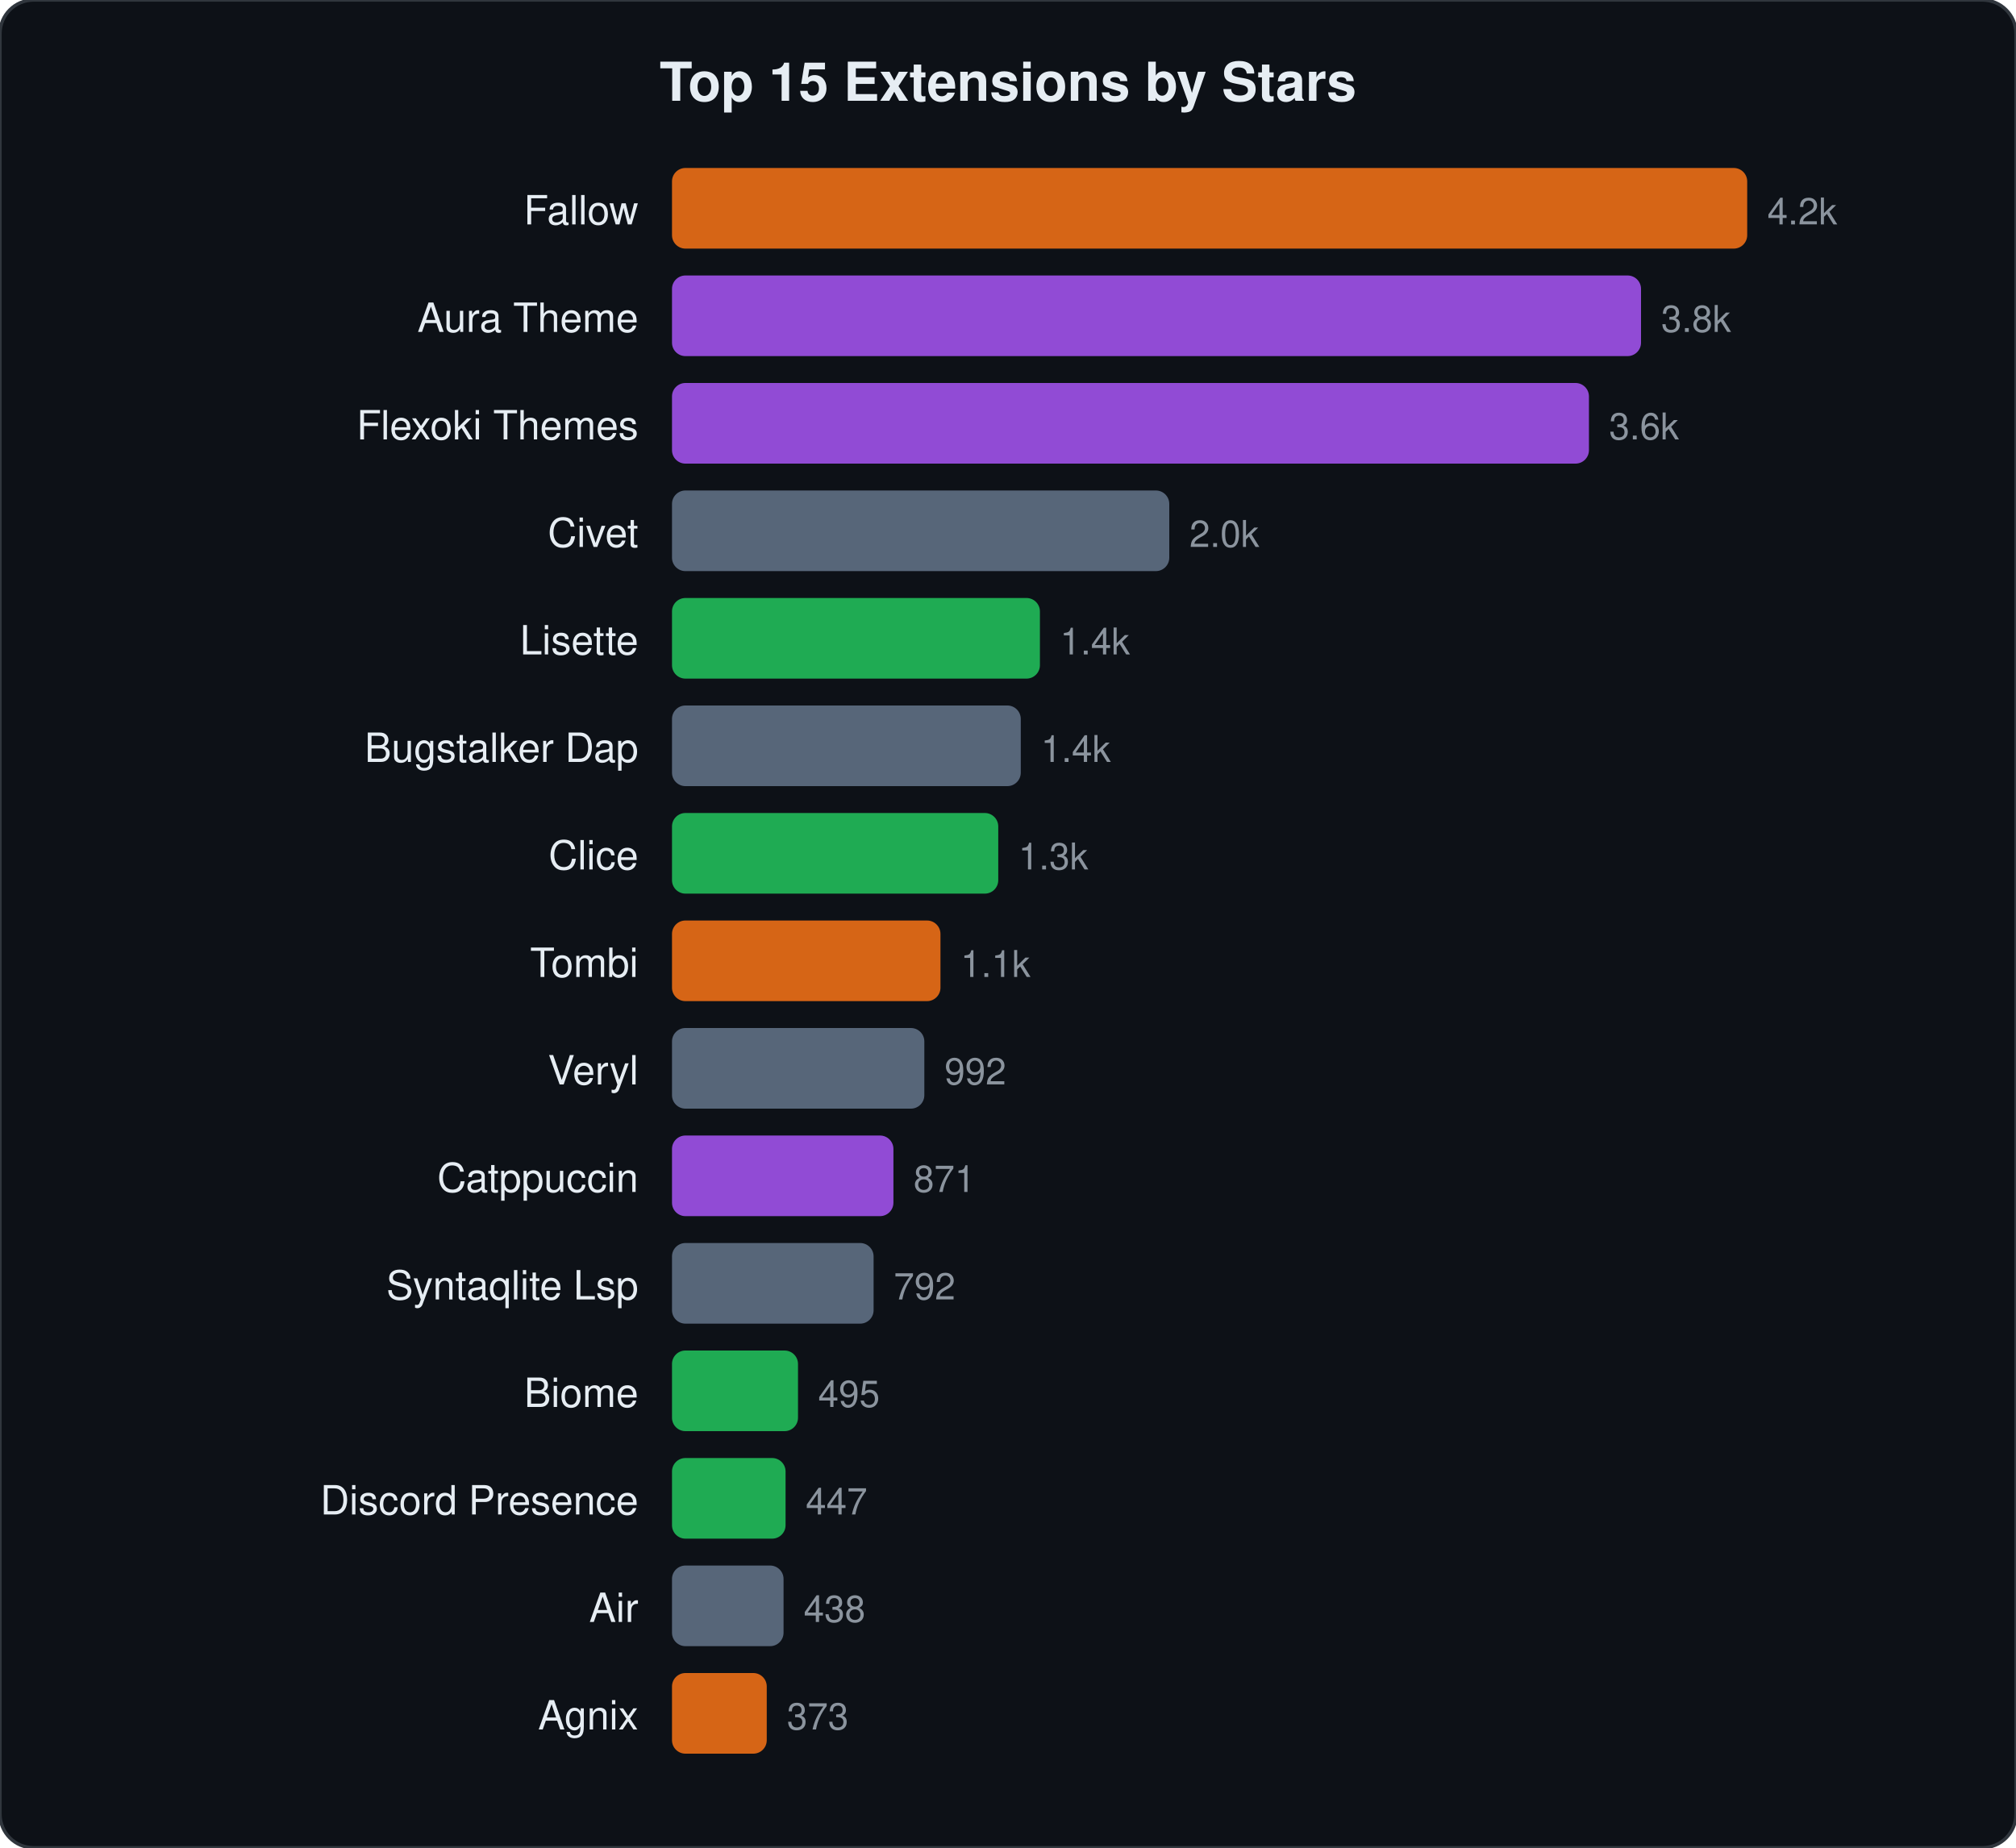
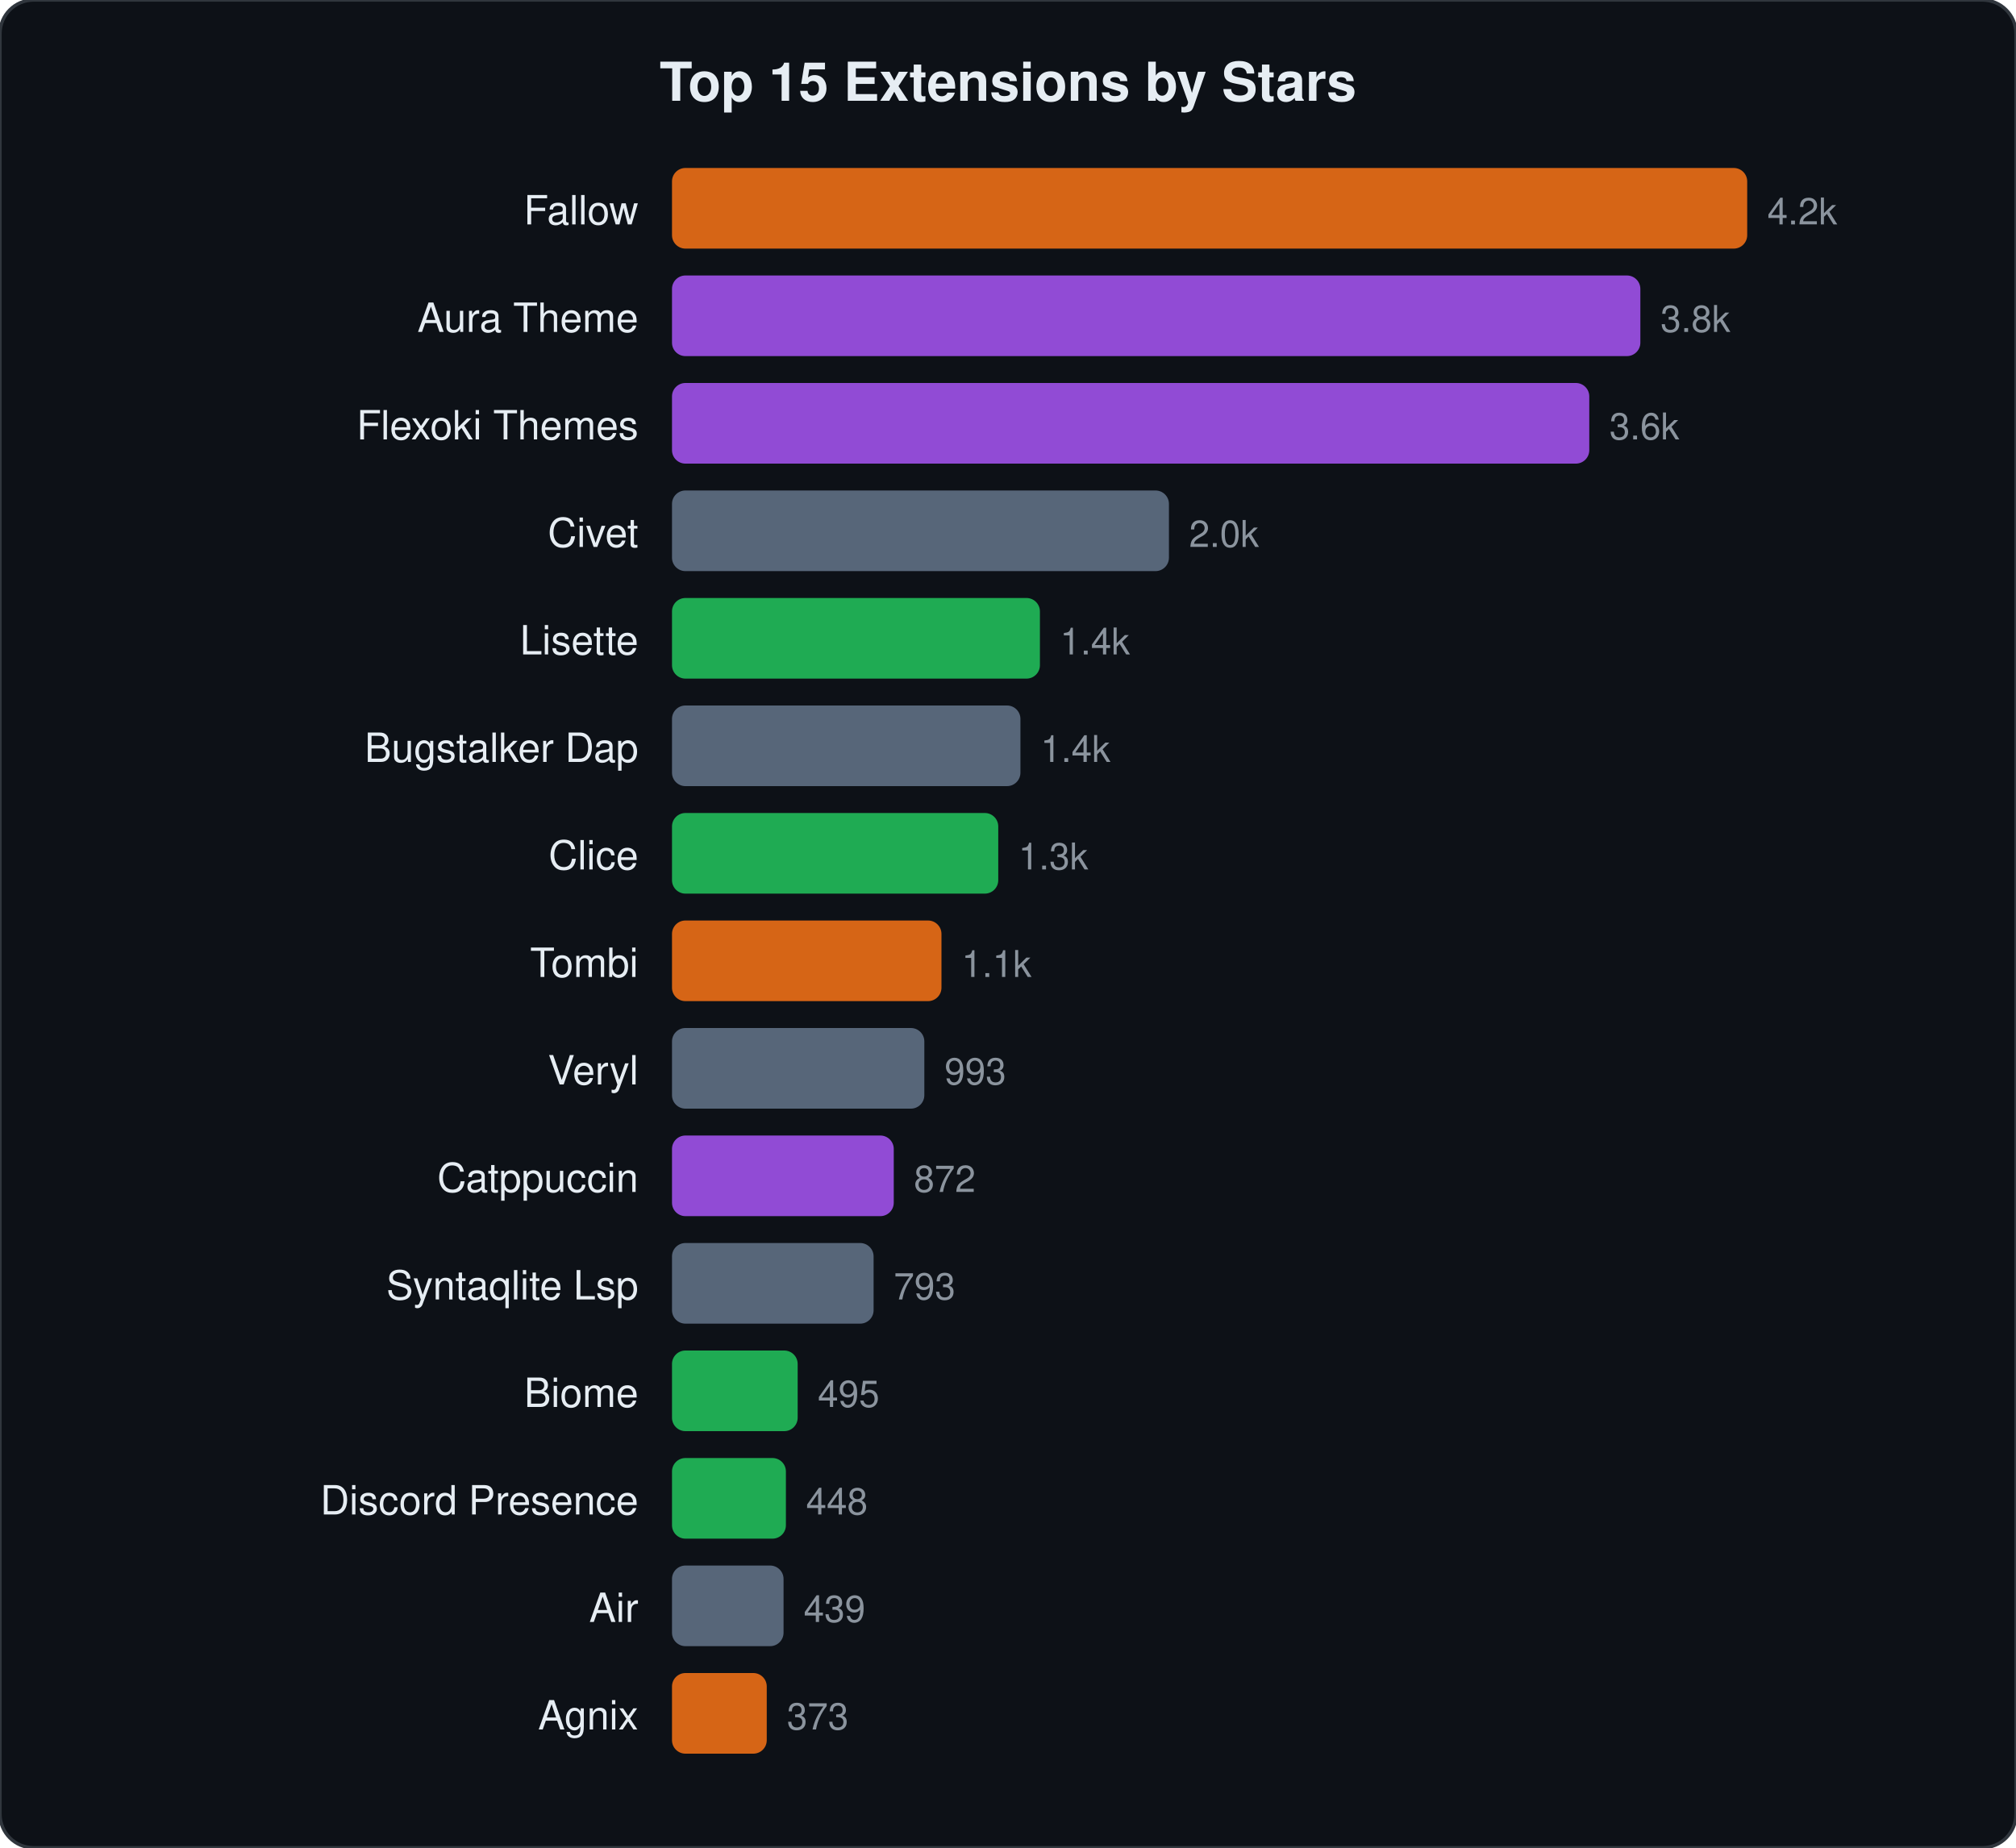
<svg xmlns="http://www.w3.org/2000/svg" viewBox="0 0 600 550" width="600" height="550">
  <style>text{font-family:-apple-system,BlinkMacSystemFont,"Segoe UI",Helvetica,Arial,sans-serif;fill:#e6edf3}.name{font-size:12px}.stars{font-size:11px;fill:#8b949e}.title{font-size:16px;font-weight:600}</style>
  <rect width="600" height="550" rx="10" fill="#0d1117" stroke="#30363d" stroke-width="1" />
  <text x="300" y="30" text-anchor="middle" class="title">Top 15 Extensions by Stars</text>
  <text x="190" y="66.8" text-anchor="end" class="name">Fallow</text>
  <rect x="200" y="50.0" width="320.0" height="24" rx="4" fill="#f97316" opacity="0.85" />
  <text x="526.0" y="66.8" class="stars">4.2k</text>
  <text x="190" y="98.8" text-anchor="end" class="name">Aura Theme</text>
-   <rect x="200" y="82.0" width="288.4" height="24" rx="4" fill="#a855f7" opacity="0.85" />
-   <text x="494.4" y="98.8" class="stars">3.8k</text>
+   <rect x="200" y="82.0" width="288.2" height="24" rx="4" fill="#a855f7" opacity="0.85" />
+   <text x="494.2" y="98.8" class="stars">3.8k</text>
  <text x="190" y="130.8" text-anchor="end" class="name">Flexoki Themes</text>
-   <rect x="200" y="114.0" width="272.9" height="24" rx="4" fill="#a855f7" opacity="0.85" />
-   <text x="478.9" y="130.8" class="stars">3.6k</text>
+   <rect x="200" y="114.0" width="273.0" height="24" rx="4" fill="#a855f7" opacity="0.85" />
+   <text x="479.0" y="130.8" class="stars">3.6k</text>
  <text x="190" y="162.8" text-anchor="end" class="name">Civet</text>
-   <rect x="200" y="146.0" width="148.0" height="24" rx="4" fill="#64748b" opacity="0.85" />
-   <text x="354.0" y="162.8" class="stars">2.0k</text>
+   <rect x="200" y="146.0" width="147.9" height="24" rx="4" fill="#64748b" opacity="0.85" />
+   <text x="353.9" y="162.8" class="stars">2.0k</text>
  <text x="190" y="194.8" text-anchor="end" class="name">Lisette</text>
  <rect x="200" y="178.0" width="109.5" height="24" rx="4" fill="#22c55e" opacity="0.85" />
  <text x="315.5" y="194.8" class="stars">1.4k</text>
  <text x="190" y="226.8" text-anchor="end" class="name">Bugstalker Dap</text>
-   <rect x="200" y="210.0" width="103.8" height="24" rx="4" fill="#64748b" opacity="0.85" />
-   <text x="309.8" y="226.8" class="stars">1.4k</text>
+   <rect x="200" y="210.0" width="103.7" height="24" rx="4" fill="#64748b" opacity="0.85" />
+   <text x="309.7" y="226.8" class="stars">1.4k</text>
  <text x="190" y="258.8" text-anchor="end" class="name">Clice</text>
  <rect x="200" y="242.0" width="97.1" height="24" rx="4" fill="#22c55e" opacity="0.85" />
  <text x="303.1" y="258.8" class="stars">1.3k</text>
  <text x="190" y="290.8" text-anchor="end" class="name">Tombi</text>
-   <rect x="200" y="274.0" width="79.9" height="24" rx="4" fill="#f97316" opacity="0.85" />
-   <text x="285.9" y="290.8" class="stars">1.1k</text>
+   <rect x="200" y="274.0" width="80.2" height="24" rx="4" fill="#f97316" opacity="0.85" />
+   <text x="286.2" y="290.8" class="stars">1.1k</text>
  <text x="190" y="322.8" text-anchor="end" class="name">Veryl</text>
  <rect x="200" y="306.0" width="75.1" height="24" rx="4" fill="#64748b" opacity="0.85" />
-   <text x="281.1" y="322.8" class="stars">992</text>
+   <text x="281.1" y="322.8" class="stars">993</text>
  <text x="190" y="354.8" text-anchor="end" class="name">Catppuccin</text>
-   <rect x="200" y="338.0" width="65.9" height="24" rx="4" fill="#a855f7" opacity="0.85" />
-   <text x="271.9" y="354.8" class="stars">871</text>
+   <rect x="200" y="338.0" width="66.0" height="24" rx="4" fill="#a855f7" opacity="0.85" />
+   <text x="272.0" y="354.8" class="stars">872</text>
  <text x="190" y="386.8" text-anchor="end" class="name">Syntaqlite Lsp</text>
  <rect x="200" y="370.0" width="60.0" height="24" rx="4" fill="#64748b" opacity="0.85" />
-   <text x="266.0" y="386.8" class="stars">792</text>
+   <text x="266.0" y="386.8" class="stars">793</text>
  <text x="190" y="418.8" text-anchor="end" class="name">Biome</text>
-   <rect x="200" y="402.0" width="37.5" height="24" rx="4" fill="#22c55e" opacity="0.85" />
-   <text x="243.5" y="418.8" class="stars">495</text>
+   <rect x="200" y="402.0" width="37.4" height="24" rx="4" fill="#22c55e" opacity="0.85" />
+   <text x="243.4" y="418.8" class="stars">495</text>
  <text x="190" y="450.8" text-anchor="end" class="name">Discord Presence</text>
-   <rect x="200" y="434.0" width="33.8" height="24" rx="4" fill="#22c55e" opacity="0.85" />
-   <text x="239.8" y="450.8" class="stars">447</text>
+   <rect x="200" y="434.0" width="33.9" height="24" rx="4" fill="#22c55e" opacity="0.85" />
+   <text x="239.9" y="450.8" class="stars">448</text>
  <text x="190" y="482.8" text-anchor="end" class="name">Air</text>
  <rect x="200" y="466.0" width="33.2" height="24" rx="4" fill="#64748b" opacity="0.85" />
-   <text x="239.2" y="482.8" class="stars">438</text>
+   <text x="239.2" y="482.8" class="stars">439</text>
  <text x="190" y="514.8" text-anchor="end" class="name">Agnix</text>
  <rect x="200" y="498.0" width="28.2" height="24" rx="4" fill="#f97316" opacity="0.85" />
  <text x="234.2" y="514.8" class="stars">373</text>
</svg>
